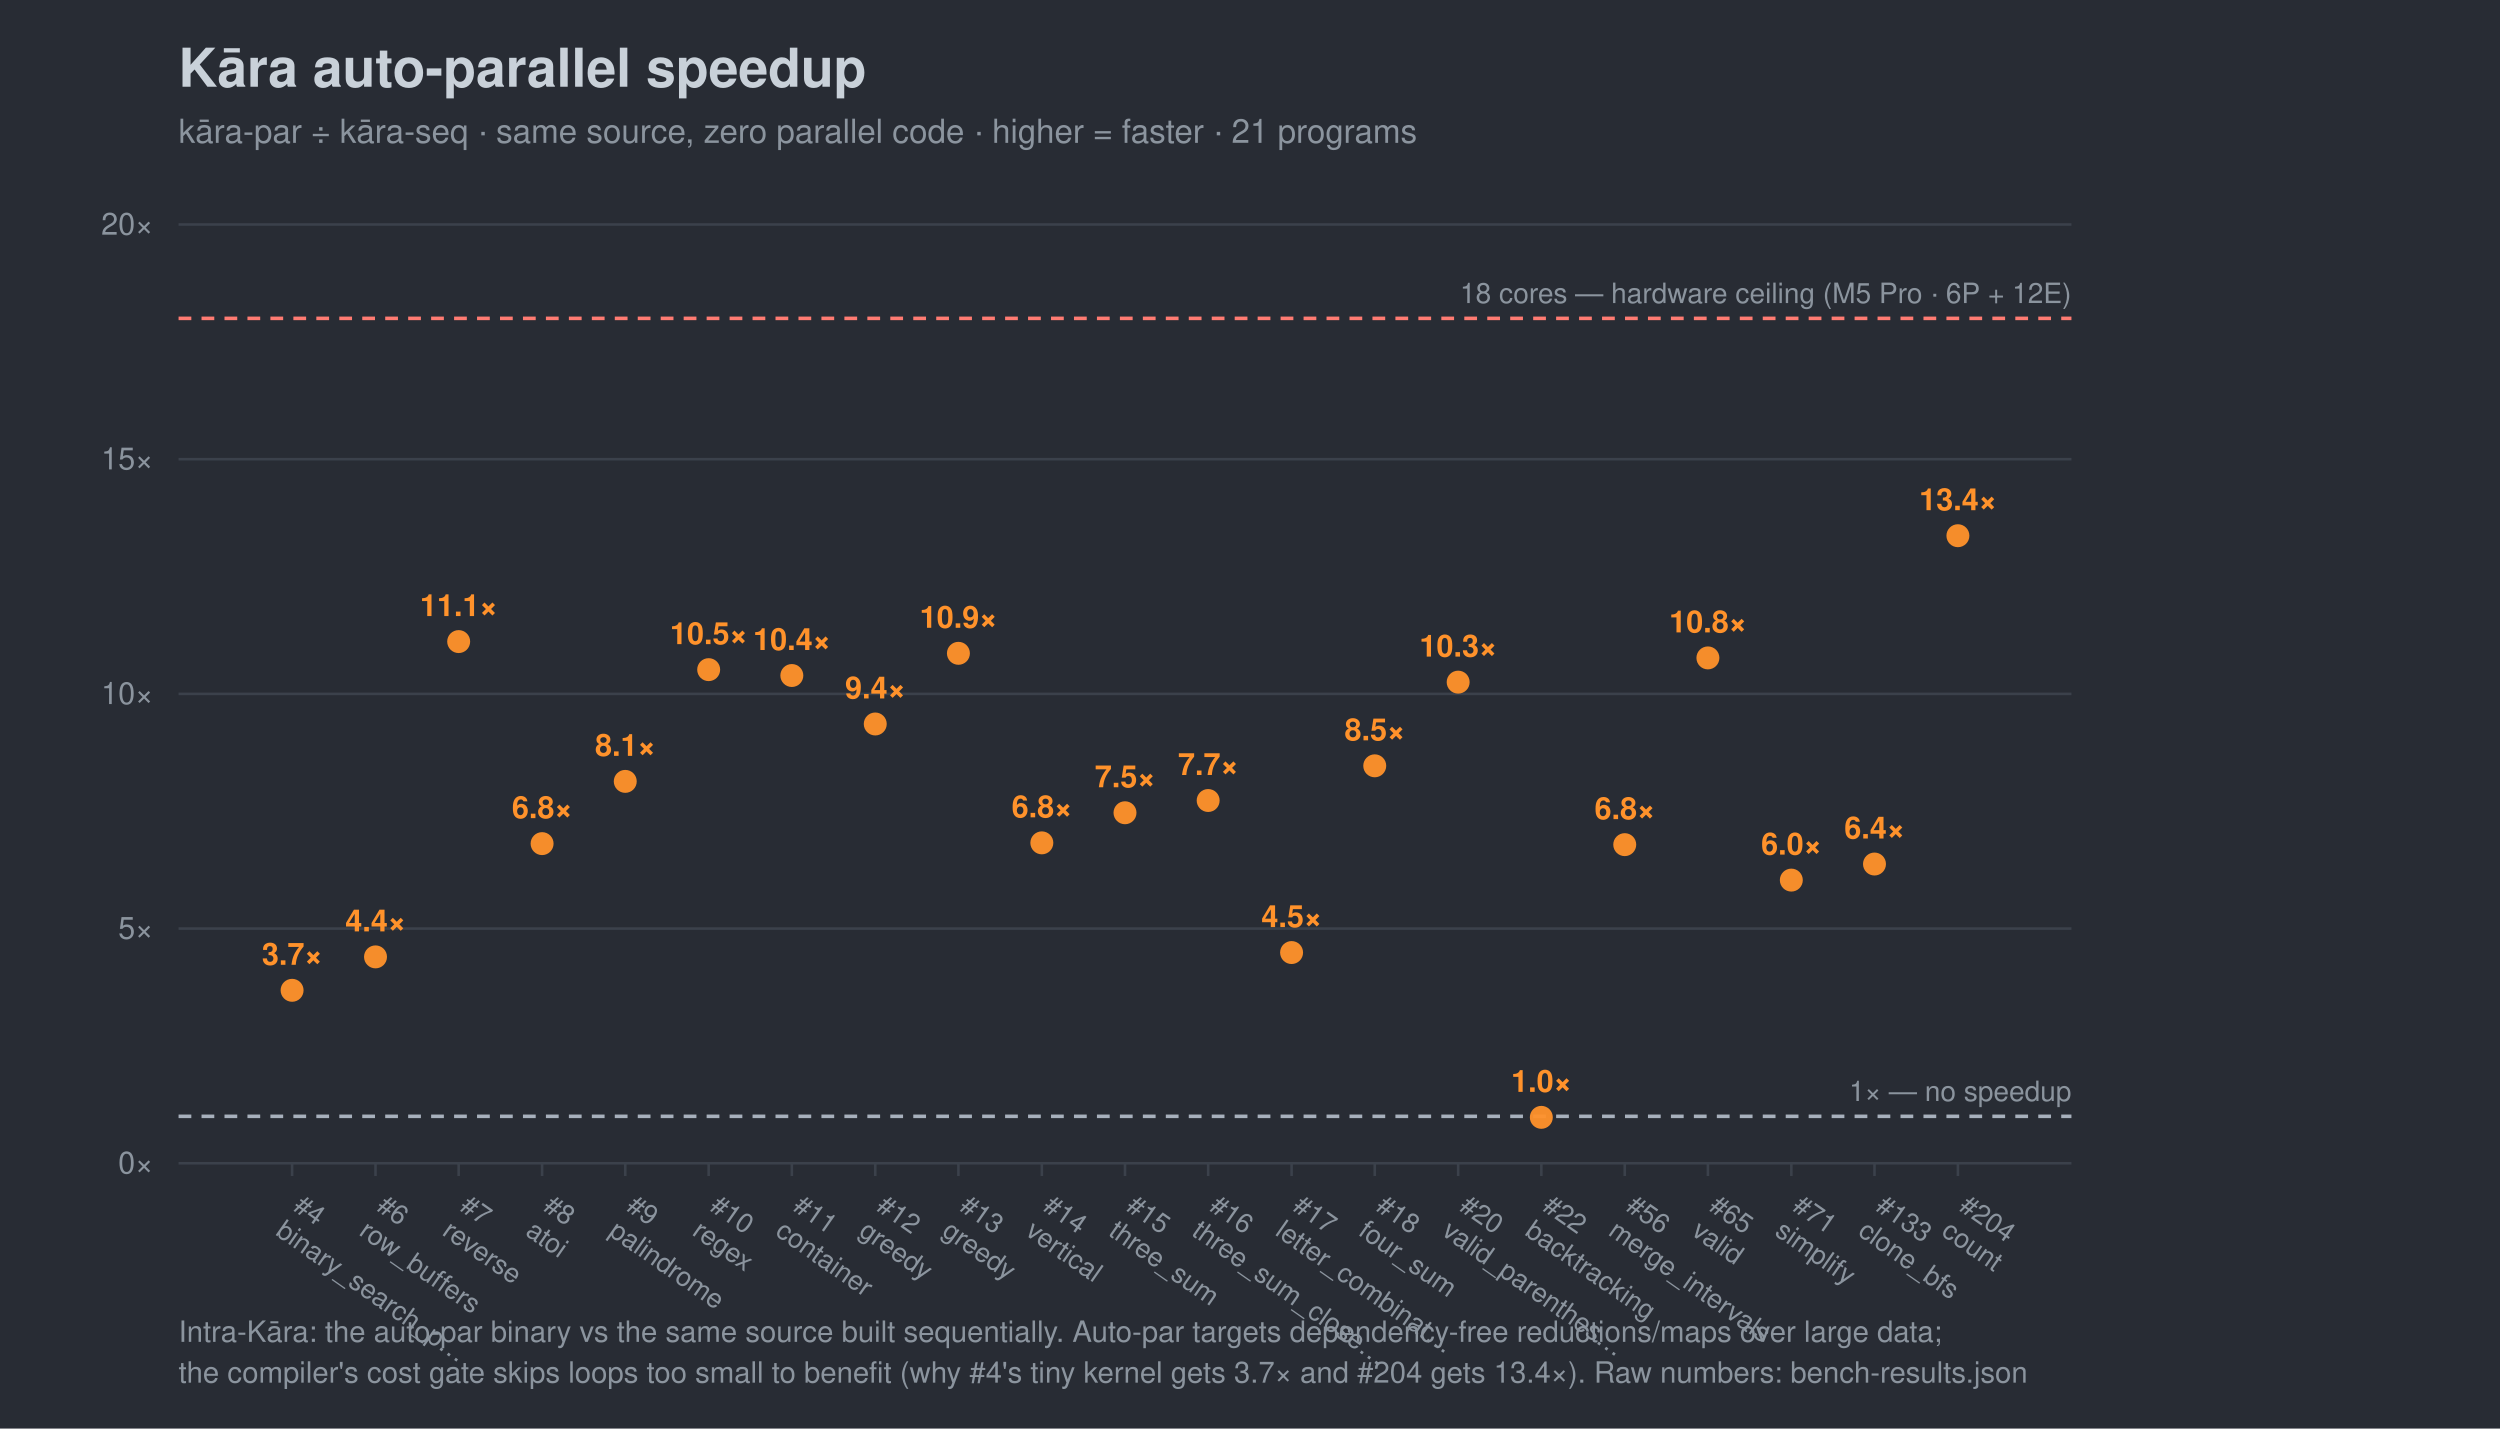
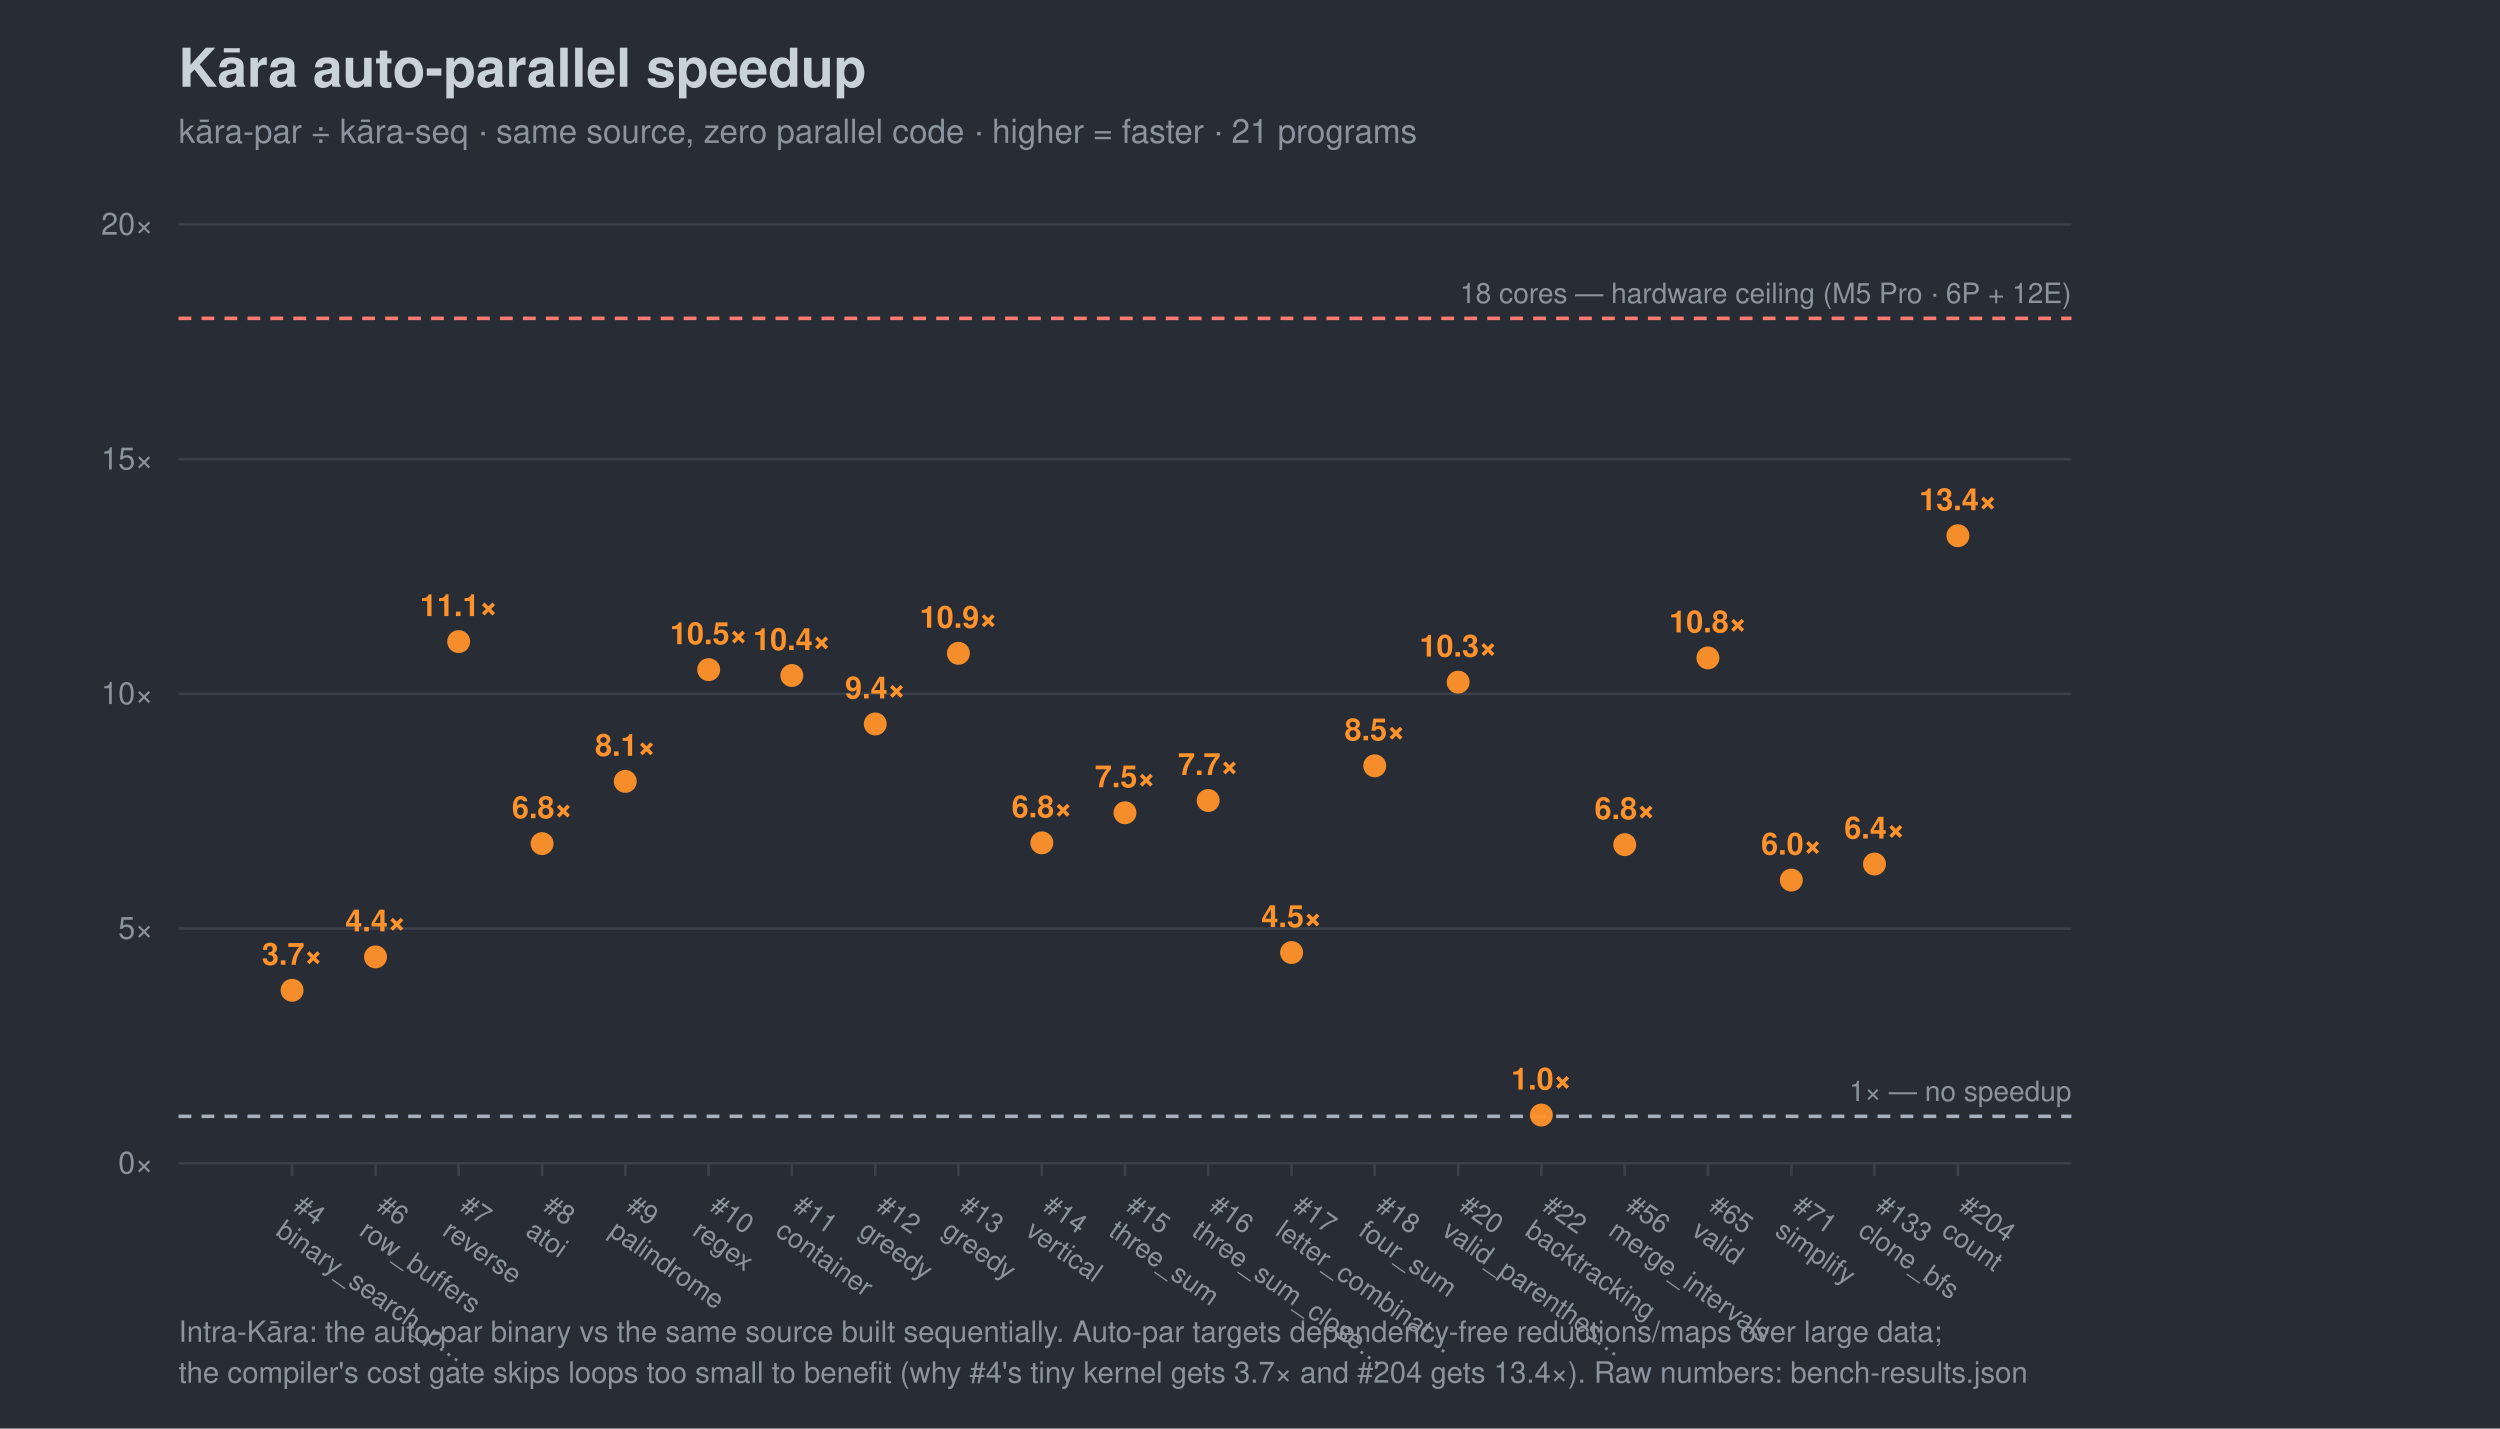
<svg xmlns="http://www.w3.org/2000/svg" width="980" height="560" viewBox="0 0 980 560" font-family="-apple-system,Segoe UI,Helvetica,Arial,sans-serif">
  <rect width="980" height="560" fill="#282c34" />
  <text x="70" y="34" font-size="21" font-weight="700" fill="#c9d1d9">Kāra auto-parallel speedup</text>
  <text x="70" y="56" font-size="13" fill="#8b949e">kāra-par ÷ kāra-seq · same source, zero parallel code · higher = faster · 21 programs</text>
  <line x1="70" y1="456.0" x2="812" y2="456.0" stroke="#3b414b" />
  <text x="60" y="460.0" font-size="12" text-anchor="end" fill="#8b949e">0×</text>
  <line x1="70" y1="364.0" x2="812" y2="364.0" stroke="#3b414b" />
  <text x="60" y="368.0" font-size="12" text-anchor="end" fill="#8b949e">5×</text>
  <line x1="70" y1="272.0" x2="812" y2="272.0" stroke="#3b414b" />
  <text x="60" y="276.0" font-size="12" text-anchor="end" fill="#8b949e">10×</text>
  <line x1="70" y1="180.0" x2="812" y2="180.0" stroke="#3b414b" />
  <text x="60" y="184.0" font-size="12" text-anchor="end" fill="#8b949e">15×</text>
  <line x1="70" y1="88.0" x2="812" y2="88.0" stroke="#3b414b" />
  <text x="60" y="92.0" font-size="12" text-anchor="end" fill="#8b949e">20×</text>
  <line x1="70" y1="437.6" x2="812" y2="437.6" stroke="#a7b0bc" stroke-width="1.4" stroke-dasharray="5 4" />
  <text x="812" y="431.6" font-size="11" text-anchor="end" fill="#8b949e">1× — no speedup</text>
  <line x1="70" y1="124.8" x2="812" y2="124.8" stroke="#ff7b72" stroke-width="1.4" stroke-dasharray="5 4" />
  <text x="812" y="118.8" font-size="11" text-anchor="end" fill="#8b949e">18 cores — hardware ceiling (M5 Pro · 6P + 12E)</text>
  <line x1="114.5" y1="456" x2="114.5" y2="461" stroke="#3b414b" />
  <g transform="translate(114.5,474) rotate(35)">
    <text x="0" y="0" font-size="10.5" fill="#8b949e">#4</text>
    <text x="0" y="12" font-size="10.5" fill="#8b949e">binary_search_p…</text>
  </g>
  <line x1="147.2" y1="456" x2="147.2" y2="461" stroke="#3b414b" />
  <g transform="translate(147.2,474) rotate(35)">
    <text x="0" y="0" font-size="10.5" fill="#8b949e">#6</text>
    <text x="0" y="12" font-size="10.5" fill="#8b949e">row_buffers</text>
  </g>
  <line x1="179.8" y1="456" x2="179.8" y2="461" stroke="#3b414b" />
  <g transform="translate(179.8,474) rotate(35)">
    <text x="0" y="0" font-size="10.5" fill="#8b949e">#7</text>
    <text x="0" y="12" font-size="10.5" fill="#8b949e">reverse</text>
  </g>
  <line x1="212.5" y1="456" x2="212.5" y2="461" stroke="#3b414b" />
  <g transform="translate(212.5,474) rotate(35)">
    <text x="0" y="0" font-size="10.5" fill="#8b949e">#8</text>
    <text x="0" y="12" font-size="10.5" fill="#8b949e">atoi</text>
  </g>
  <line x1="245.1" y1="456" x2="245.1" y2="461" stroke="#3b414b" />
  <g transform="translate(245.1,474) rotate(35)">
    <text x="0" y="0" font-size="10.5" fill="#8b949e">#9</text>
    <text x="0" y="12" font-size="10.5" fill="#8b949e">palindrome</text>
  </g>
  <line x1="277.8" y1="456" x2="277.8" y2="461" stroke="#3b414b" />
  <g transform="translate(277.8,474) rotate(35)">
    <text x="0" y="0" font-size="10.5" fill="#8b949e">#10</text>
    <text x="0" y="12" font-size="10.5" fill="#8b949e">regex</text>
  </g>
  <line x1="310.4" y1="456" x2="310.4" y2="461" stroke="#3b414b" />
  <g transform="translate(310.4,474) rotate(35)">
    <text x="0" y="0" font-size="10.5" fill="#8b949e">#11</text>
    <text x="0" y="12" font-size="10.5" fill="#8b949e">container</text>
  </g>
  <line x1="343.1" y1="456" x2="343.1" y2="461" stroke="#3b414b" />
  <g transform="translate(343.1,474) rotate(35)">
    <text x="0" y="0" font-size="10.5" fill="#8b949e">#12</text>
    <text x="0" y="12" font-size="10.5" fill="#8b949e">greedy</text>
  </g>
  <line x1="375.7" y1="456" x2="375.7" y2="461" stroke="#3b414b" />
  <g transform="translate(375.7,474) rotate(35)">
    <text x="0" y="0" font-size="10.5" fill="#8b949e">#13</text>
    <text x="0" y="12" font-size="10.5" fill="#8b949e">greedy</text>
  </g>
  <line x1="408.4" y1="456" x2="408.4" y2="461" stroke="#3b414b" />
  <g transform="translate(408.4,474) rotate(35)">
    <text x="0" y="0" font-size="10.5" fill="#8b949e">#14</text>
    <text x="0" y="12" font-size="10.5" fill="#8b949e">vertical</text>
  </g>
  <line x1="441.0" y1="456" x2="441.0" y2="461" stroke="#3b414b" />
  <g transform="translate(441.0,474) rotate(35)">
    <text x="0" y="0" font-size="10.5" fill="#8b949e">#15</text>
    <text x="0" y="12" font-size="10.5" fill="#8b949e">three_sum</text>
  </g>
  <line x1="473.6" y1="456" x2="473.6" y2="461" stroke="#3b414b" />
  <g transform="translate(473.6,474) rotate(35)">
    <text x="0" y="0" font-size="10.5" fill="#8b949e">#16</text>
    <text x="0" y="12" font-size="10.5" fill="#8b949e">three_sum_close…</text>
  </g>
  <line x1="506.3" y1="456" x2="506.3" y2="461" stroke="#3b414b" />
  <g transform="translate(506.3,474) rotate(35)">
    <text x="0" y="0" font-size="10.5" fill="#8b949e">#17</text>
    <text x="0" y="12" font-size="10.5" fill="#8b949e">letter_combinat…</text>
  </g>
  <line x1="538.9" y1="456" x2="538.9" y2="461" stroke="#3b414b" />
  <g transform="translate(538.9,474) rotate(35)">
    <text x="0" y="0" font-size="10.5" fill="#8b949e">#18</text>
    <text x="0" y="12" font-size="10.5" fill="#8b949e">four_sum</text>
  </g>
  <line x1="571.6" y1="456" x2="571.6" y2="461" stroke="#3b414b" />
  <g transform="translate(571.6,474) rotate(35)">
    <text x="0" y="0" font-size="10.5" fill="#8b949e">#20</text>
    <text x="0" y="12" font-size="10.5" fill="#8b949e">valid_parenthes…</text>
  </g>
  <line x1="604.2" y1="456" x2="604.2" y2="461" stroke="#3b414b" />
  <g transform="translate(604.2,474) rotate(35)">
    <text x="0" y="0" font-size="10.5" fill="#8b949e">#22</text>
    <text x="0" y="12" font-size="10.5" fill="#8b949e">backtracking</text>
  </g>
  <line x1="636.9" y1="456" x2="636.9" y2="461" stroke="#3b414b" />
  <g transform="translate(636.9,474) rotate(35)">
    <text x="0" y="0" font-size="10.5" fill="#8b949e">#56</text>
    <text x="0" y="12" font-size="10.5" fill="#8b949e">merge_intervals</text>
  </g>
  <line x1="669.5" y1="456" x2="669.5" y2="461" stroke="#3b414b" />
  <g transform="translate(669.5,474) rotate(35)">
    <text x="0" y="0" font-size="10.5" fill="#8b949e">#65</text>
    <text x="0" y="12" font-size="10.5" fill="#8b949e">valid</text>
  </g>
  <line x1="702.2" y1="456" x2="702.2" y2="461" stroke="#3b414b" />
  <g transform="translate(702.2,474) rotate(35)">
    <text x="0" y="0" font-size="10.5" fill="#8b949e">#71</text>
    <text x="0" y="12" font-size="10.5" fill="#8b949e">simplify</text>
  </g>
  <line x1="734.8" y1="456" x2="734.8" y2="461" stroke="#3b414b" />
  <g transform="translate(734.8,474) rotate(35)">
    <text x="0" y="0" font-size="10.5" fill="#8b949e">#133</text>
    <text x="0" y="12" font-size="10.5" fill="#8b949e">clone_bfs</text>
  </g>
  <line x1="767.5" y1="456" x2="767.5" y2="461" stroke="#3b414b" />
  <g transform="translate(767.5,474) rotate(35)">
    <text x="0" y="0" font-size="10.5" fill="#8b949e">#204</text>
    <text x="0" y="12" font-size="10.5" fill="#8b949e">count</text>
  </g>
  <circle cx="114.5" cy="388.2" r="4.5" fill="#ff922b" opacity="0.95" />
  <text x="114.5" y="378.2" font-size="12" text-anchor="middle" fill="#ff922b" font-weight="700">3.7×</text>
  <circle cx="147.2" cy="375.1" r="4.5" fill="#ff922b" opacity="0.95" />
  <text x="147.2" y="365.1" font-size="12" text-anchor="middle" fill="#ff922b" font-weight="700">4.4×</text>
  <circle cx="179.8" cy="251.5" r="4.5" fill="#ff922b" opacity="0.95" />
  <text x="179.8" y="241.5" font-size="12" text-anchor="middle" fill="#ff922b" font-weight="700">11.1×</text>
  <circle cx="212.5" cy="330.7" r="4.5" fill="#ff922b" opacity="0.95" />
  <text x="212.5" y="320.7" font-size="12" text-anchor="middle" fill="#ff922b" font-weight="700">6.8×</text>
  <circle cx="245.1" cy="306.3" r="4.5" fill="#ff922b" opacity="0.95" />
  <text x="245.1" y="296.3" font-size="12" text-anchor="middle" fill="#ff922b" font-weight="700">8.1×</text>
  <circle cx="277.8" cy="262.5" r="4.5" fill="#ff922b" opacity="0.95" />
  <text x="277.8" y="252.5" font-size="12" text-anchor="middle" fill="#ff922b" font-weight="700">10.5×</text>
  <circle cx="310.4" cy="264.8" r="4.5" fill="#ff922b" opacity="0.95" />
  <text x="310.4" y="254.8" font-size="12" text-anchor="middle" fill="#ff922b" font-weight="700">10.4×</text>
  <circle cx="343.1" cy="283.8" r="4.5" fill="#ff922b" opacity="0.95" />
  <text x="343.1" y="273.8" font-size="12" text-anchor="middle" fill="#ff922b" font-weight="700">9.4×</text>
  <circle cx="375.7" cy="256.1" r="4.5" fill="#ff922b" opacity="0.95" />
  <text x="375.7" y="246.1" font-size="12" text-anchor="middle" fill="#ff922b" font-weight="700">10.9×</text>
  <circle cx="408.4" cy="330.4" r="4.5" fill="#ff922b" opacity="0.95" />
  <text x="408.4" y="320.4" font-size="12" text-anchor="middle" fill="#ff922b" font-weight="700">6.8×</text>
  <circle cx="441.0" cy="318.6" r="4.5" fill="#ff922b" opacity="0.95" />
  <text x="441.0" y="308.6" font-size="12" text-anchor="middle" fill="#ff922b" font-weight="700">7.5×</text>
  <circle cx="473.6" cy="313.8" r="4.5" fill="#ff922b" opacity="0.95" />
  <text x="473.6" y="303.8" font-size="12" text-anchor="middle" fill="#ff922b" font-weight="700">7.7×</text>
  <circle cx="506.3" cy="373.4" r="4.5" fill="#ff922b" opacity="0.95" />
  <text x="506.3" y="363.4" font-size="12" text-anchor="middle" fill="#ff922b" font-weight="700">4.5×</text>
  <circle cx="538.9" cy="300.2" r="4.5" fill="#ff922b" opacity="0.95" />
  <text x="538.9" y="290.2" font-size="12" text-anchor="middle" fill="#ff922b" font-weight="700">8.5×</text>
  <circle cx="571.6" cy="267.4" r="4.5" fill="#ff922b" opacity="0.95" />
  <text x="571.6" y="257.4" font-size="12" text-anchor="middle" fill="#ff922b" font-weight="700">10.3×</text>
-   <circle cx="604.2" cy="438.0" r="4.5" fill="#ff922b" opacity="0.95" />
-   <text x="604.2" y="428.0" font-size="12" text-anchor="middle" fill="#ff922b" font-weight="700">1.0×</text>
+   <circle cx="604.2" cy="437.1" r="4.5" fill="#ff922b" opacity="0.95" />
+   <text x="604.2" y="427.1" font-size="12" text-anchor="middle" fill="#ff922b" font-weight="700">1.0×</text>
  <circle cx="636.9" cy="331.1" r="4.5" fill="#ff922b" opacity="0.95" />
  <text x="636.9" y="321.1" font-size="12" text-anchor="middle" fill="#ff922b" font-weight="700">6.8×</text>
  <circle cx="669.5" cy="257.9" r="4.5" fill="#ff922b" opacity="0.95" />
  <text x="669.5" y="247.9" font-size="12" text-anchor="middle" fill="#ff922b" font-weight="700">10.8×</text>
  <circle cx="702.2" cy="345.0" r="4.5" fill="#ff922b" opacity="0.95" />
  <text x="702.2" y="335.0" font-size="12" text-anchor="middle" fill="#ff922b" font-weight="700">6.0×</text>
  <circle cx="734.8" cy="338.7" r="4.5" fill="#ff922b" opacity="0.95" />
  <text x="734.8" y="328.7" font-size="12" text-anchor="middle" fill="#ff922b" font-weight="700">6.4×</text>
  <circle cx="767.5" cy="210.0" r="4.5" fill="#ff922b" opacity="0.95" />
  <text x="767.5" y="200.0" font-size="12" text-anchor="middle" fill="#ff922b" font-weight="700">13.4×</text>
  <text x="70" y="526" font-size="11.5" fill="#8b949e">Intra-Kāra: the auto-par binary vs the same source built sequentially. Auto-par targets dependency-free reductions/maps over large data;</text>
  <text x="70" y="542" font-size="11.5" fill="#8b949e">the compiler's cost gate skips loops too small to benefit (why #4's tiny kernel gets 3.7× and #204 gets 13.4×). Raw numbers: bench-results.json</text>
</svg>
